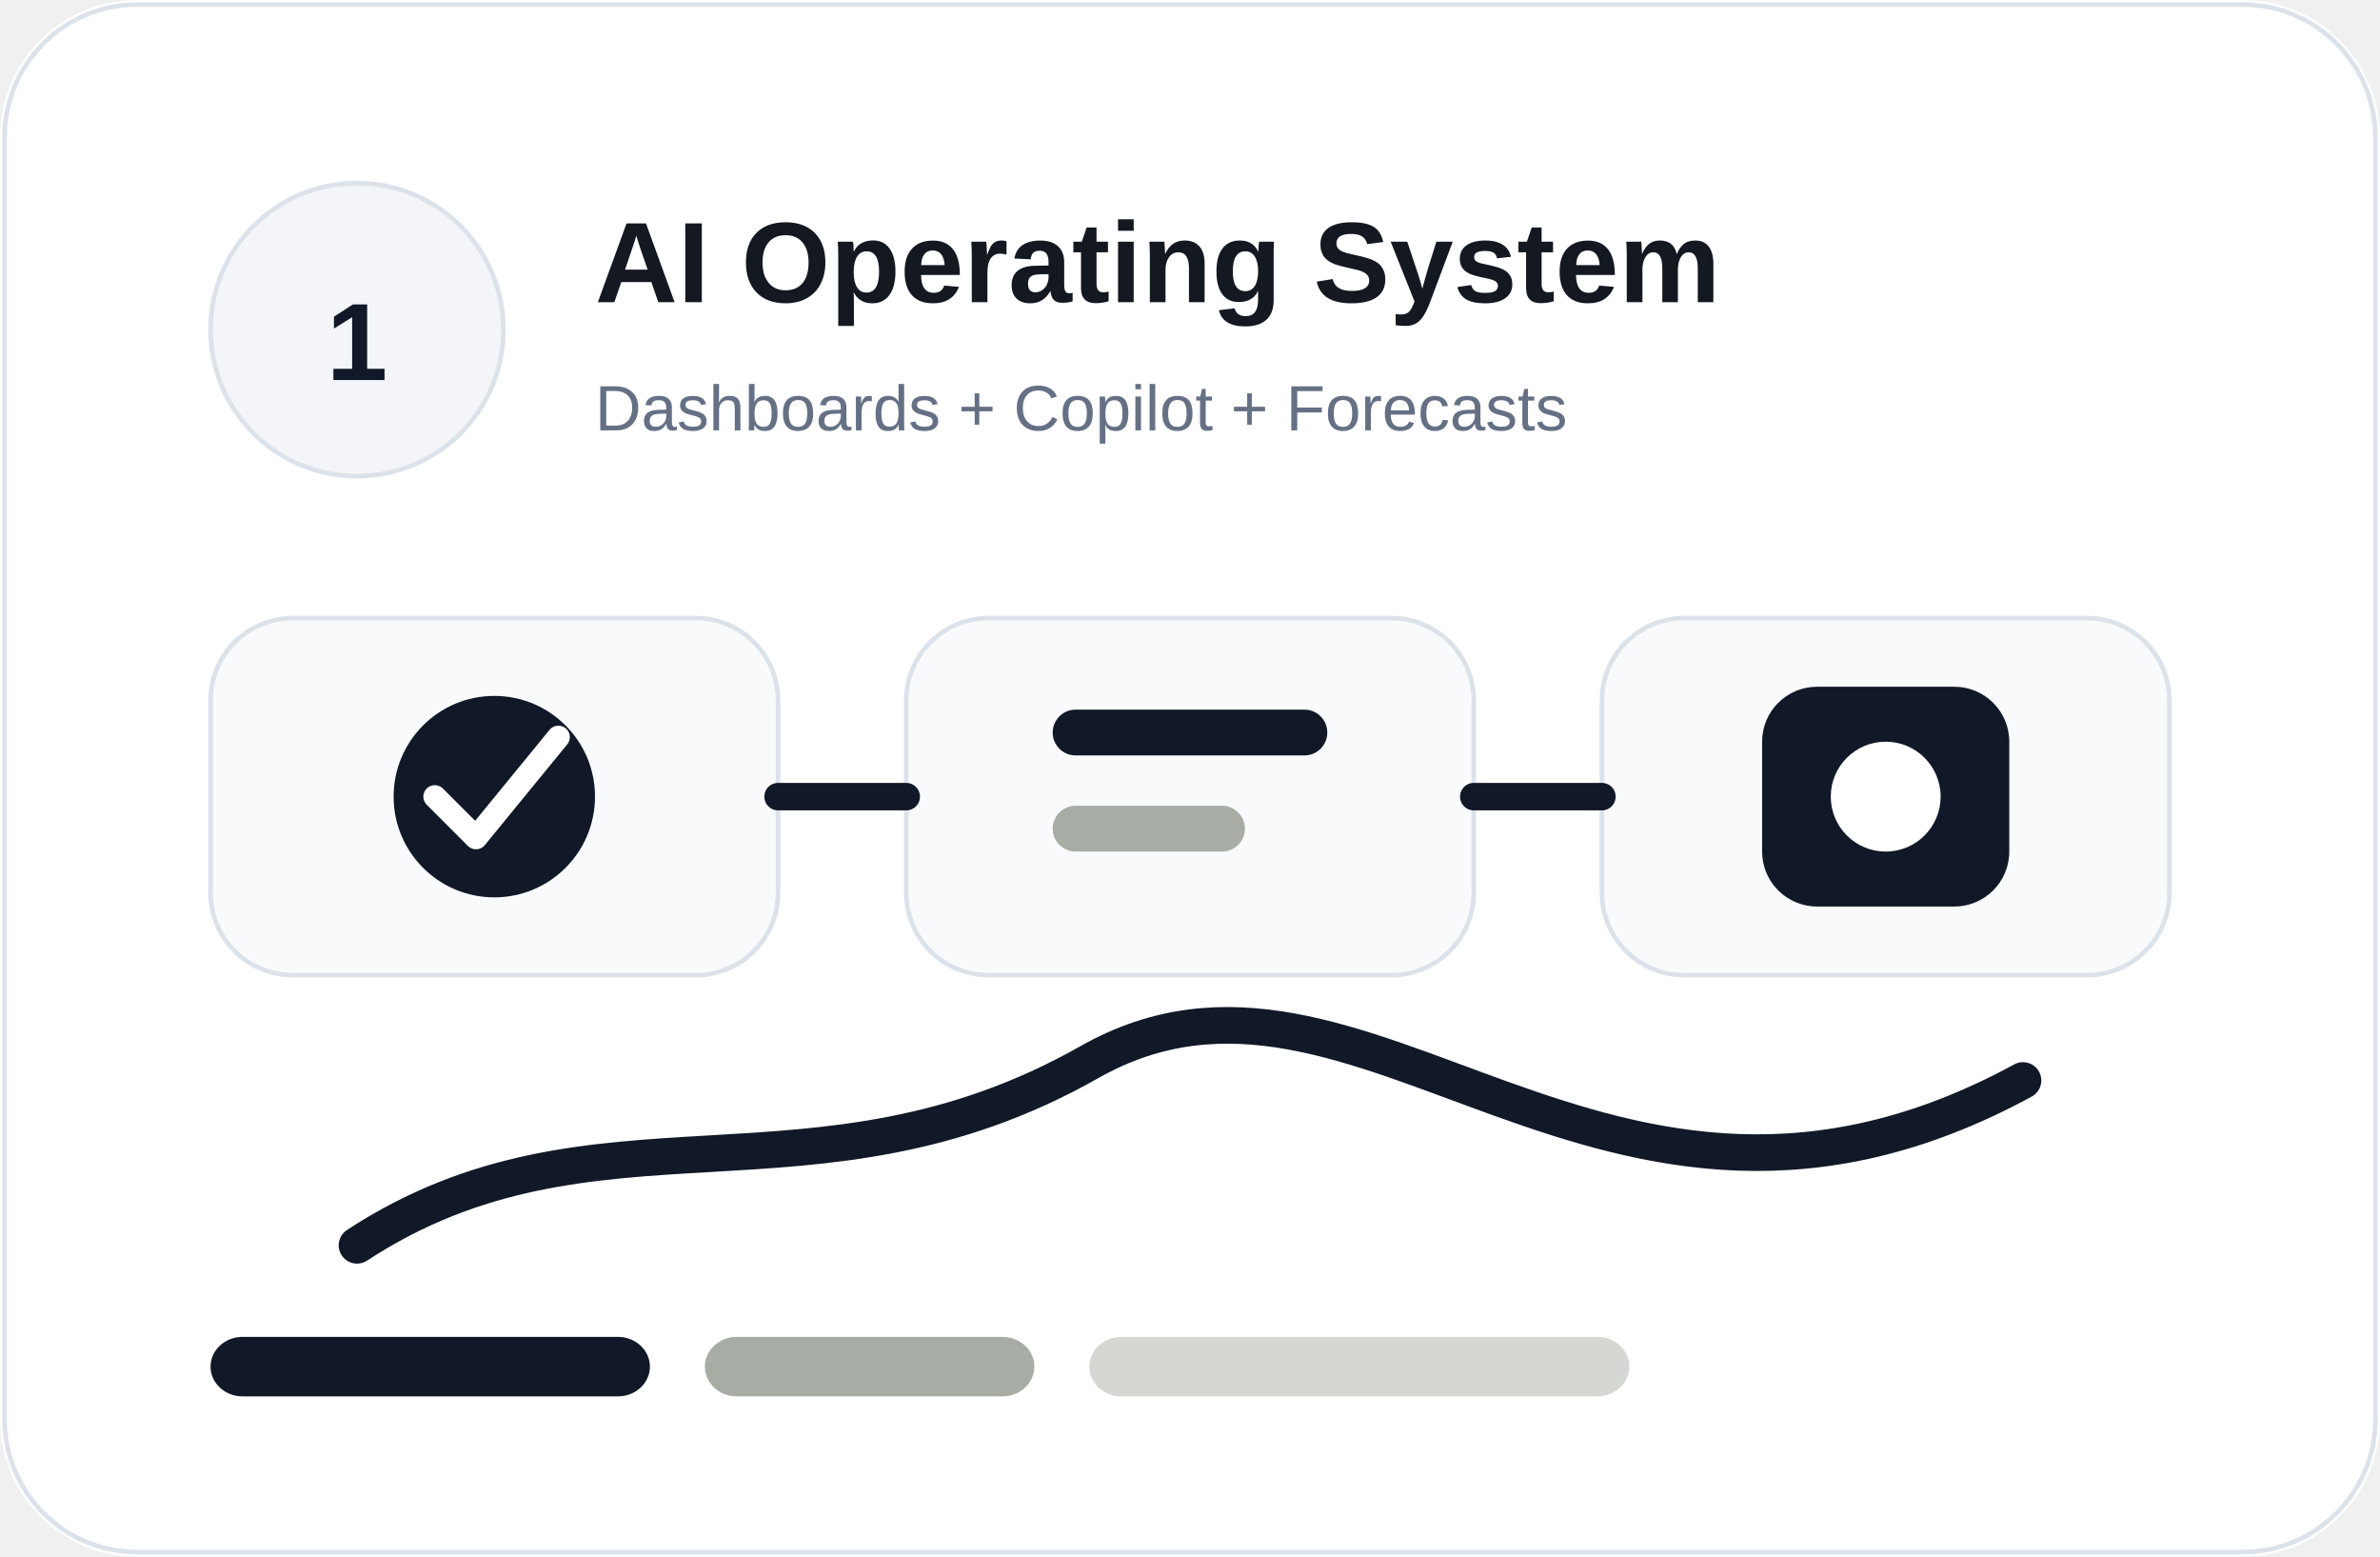
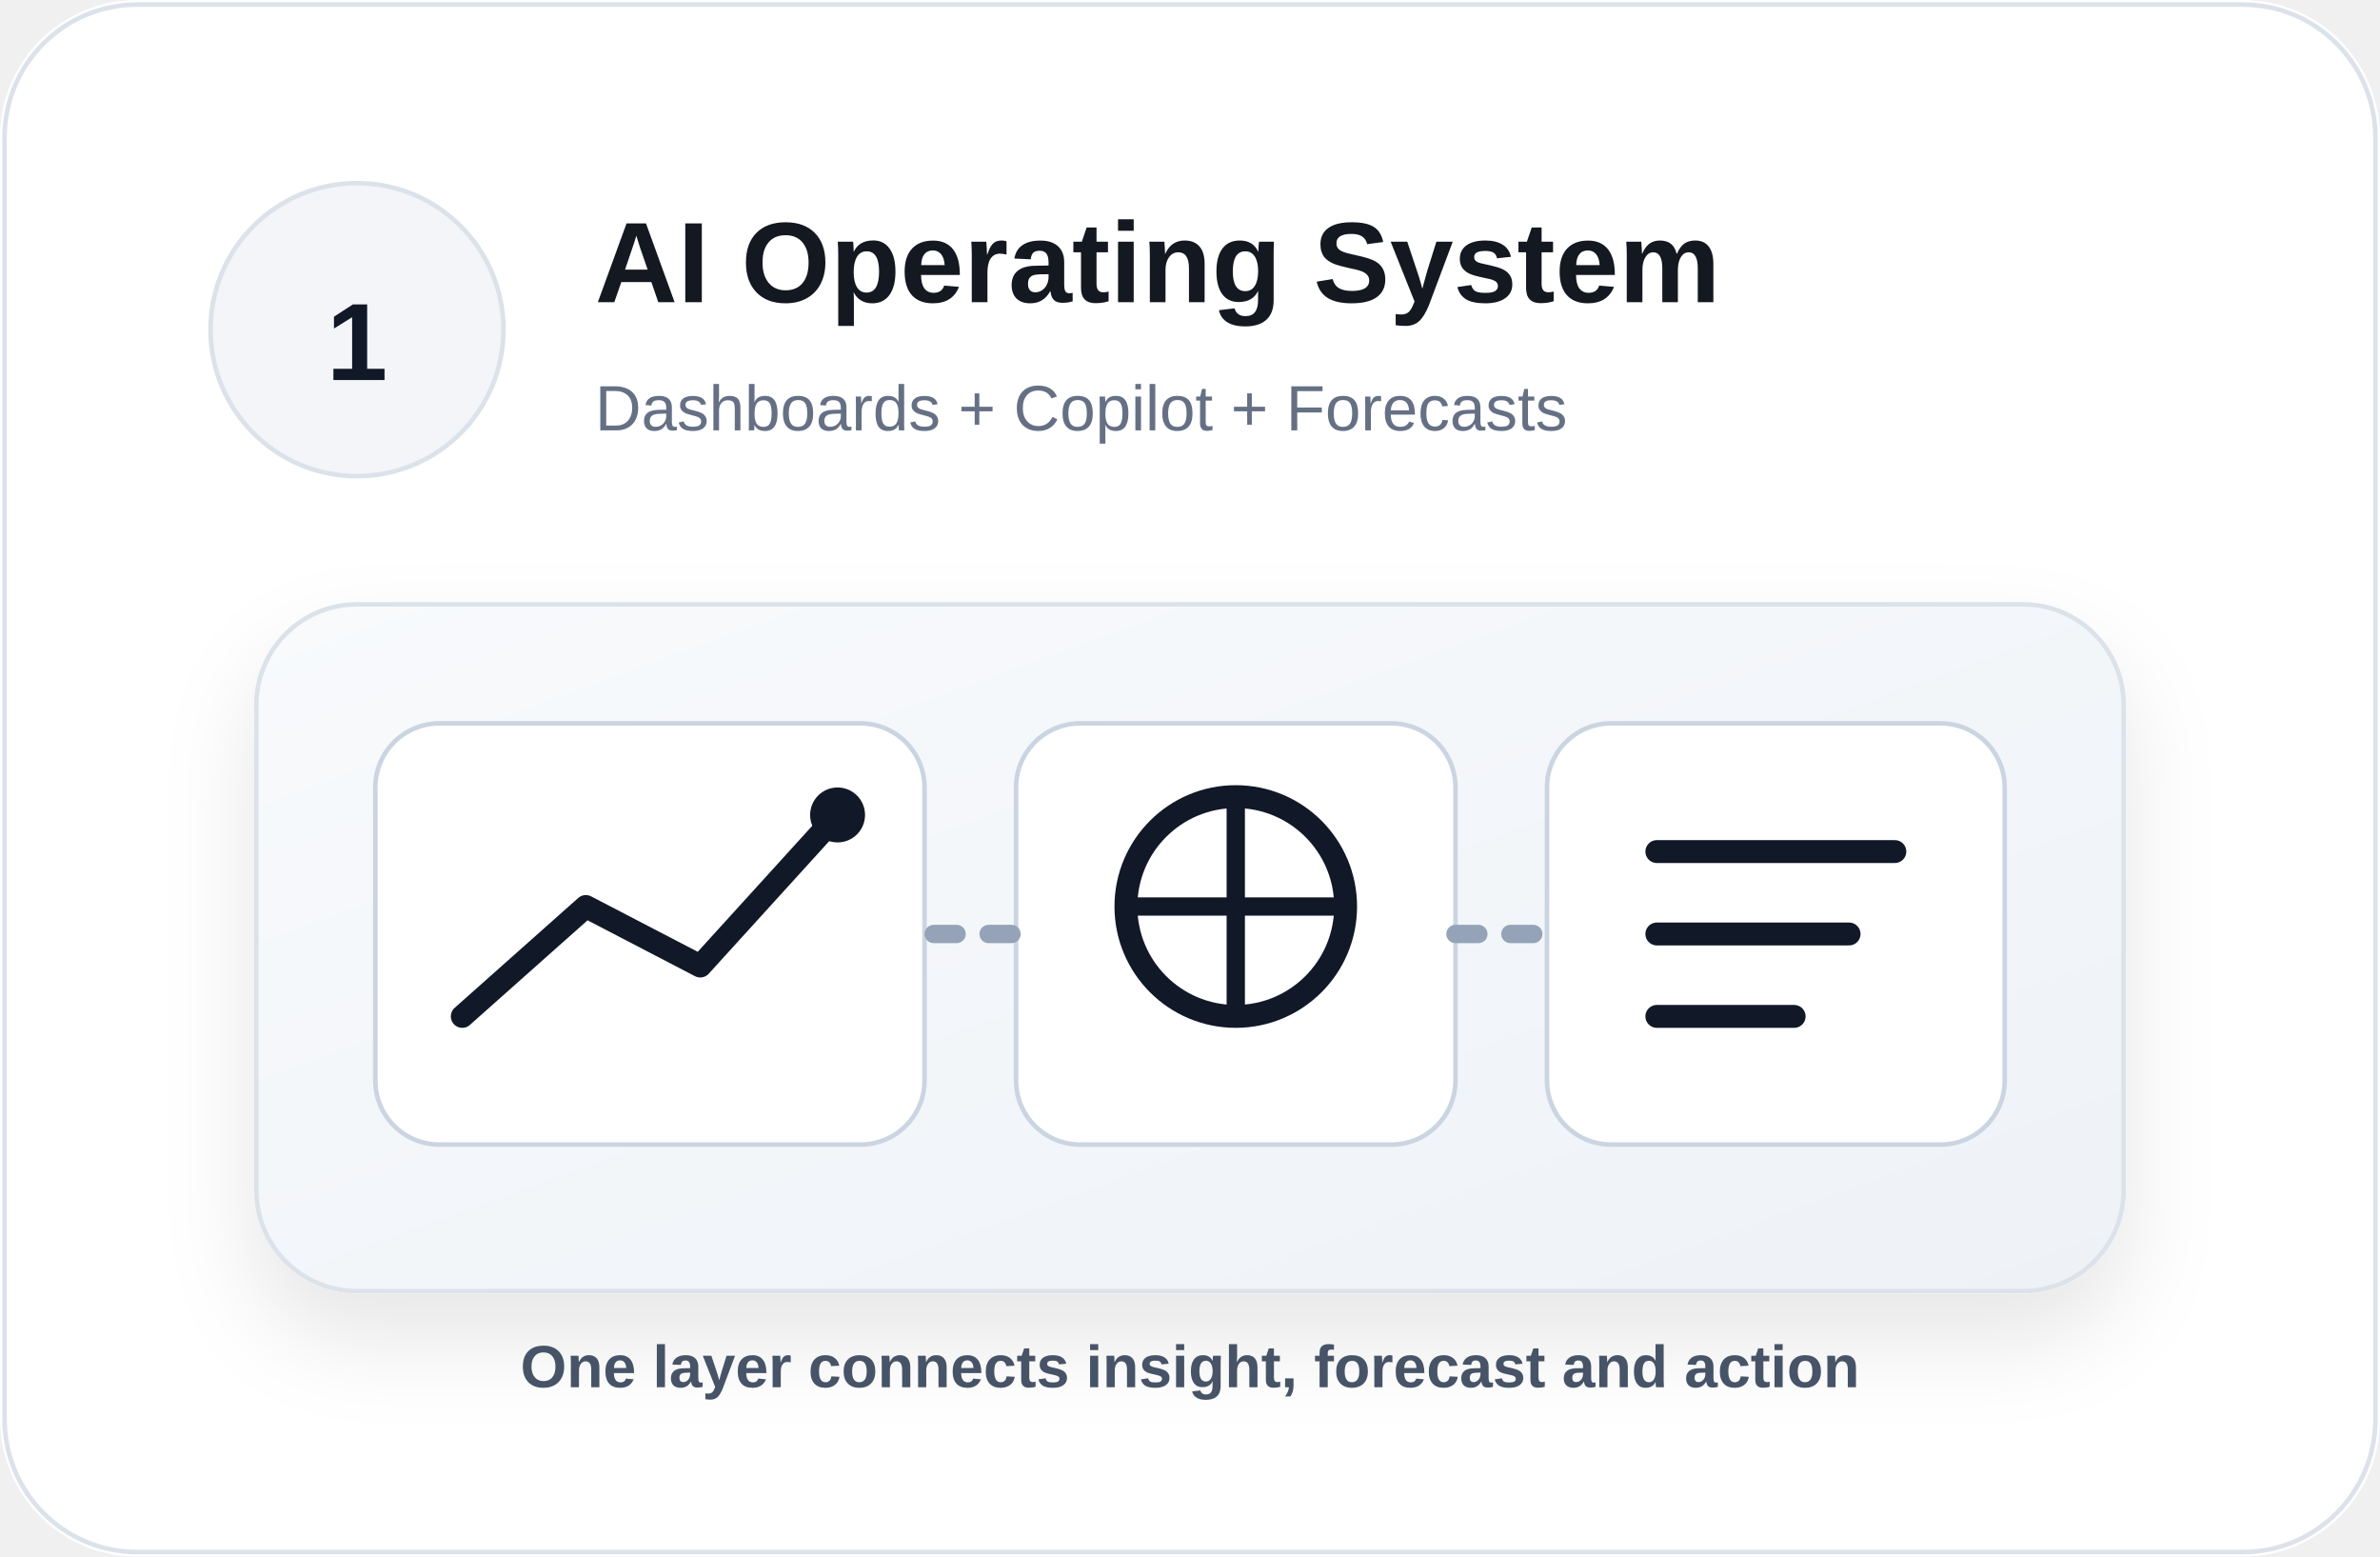
- <svg xmlns="http://www.w3.org/2000/svg" viewBox="0 0 520 340">
+ <svg xmlns="http://www.w3.org/2000/svg" viewBox="0 0 520 340" role="img" aria-labelledby="title desc">
+   <defs>
+     <linearGradient id="soft" x1="0" y1="0" x2="1" y2="1">
+       <stop offset="0" stop-color="#f8fafc" />
+       <stop offset="1" stop-color="#eef2f7" />
+     </linearGradient>
+     <linearGradient id="inkGrad" x1="0" y1="0" x2="1" y2="1">
+       <stop offset="0" stop-color="#111827" />
+       <stop offset="1" stop-color="#344054" />
+     </linearGradient>
+     <filter id="shadow" x="-20%" y="-20%" width="140%" height="140%">
+       <feDropShadow dx="0" dy="10" stdDeviation="10" flood-color="#111827" flood-opacity="0.10" />
+     </filter>
+   </defs>
  <rect width="520" height="340" rx="30" fill="#ffffff" />
  <rect x="1" y="1" width="518" height="338" rx="29" fill="none" stroke="#dce2ea" />
  <circle cx="78" cy="72" r="32" fill="#f3f5f8" stroke="#dce2ea" />
-   <text x="78" y="83" text-anchor="middle" font-family="Arial" font-size="24" font-weight="800" fill="#111827">1</text>
-   <text x="130" y="66" font-family="Arial" font-size="25" font-weight="800" fill="#141821">AI Operating System</text>
-   <text x="130" y="94" font-family="Arial" font-size="14" fill="#667085">Dashboards + Copilot + Forecasts</text>
-   <rect x="46" y="135" width="124" height="78" rx="18" fill="#f8fafc" stroke="#dce2ea" />
-   <rect x="198" y="135" width="124" height="78" rx="18" fill="#f8fafc" stroke="#dce2ea" />
-   <rect x="350" y="135" width="124" height="78" rx="18" fill="#f8fafc" stroke="#dce2ea" />
-   <path d="M170 174 H198 M322 174 H350" stroke="#111827" stroke-width="6" stroke-linecap="round" />
-   <circle cx="108" cy="174" r="22" fill="#111827" />
-   <path d="M95 174 l9 9 18-22" fill="none" stroke="#fff" stroke-width="5" stroke-linecap="round" stroke-linejoin="round" />
-   <rect x="230" y="155" width="60" height="10" rx="5" fill="#111827" />
-   <rect x="230" y="176" width="42" height="10" rx="5" fill="#a7ada5" />
-   <rect x="385" y="150" width="54" height="48" rx="12" fill="#111827" />
-   <circle cx="412" cy="174" r="12" fill="#fff" />
-   <path d="M78 272 C130 238, 178 266, 238 232 S350 286, 442 236" fill="none" stroke="#111827" stroke-width="8" stroke-linecap="round" />
-   <rect x="46" y="292" width="96" height="13" rx="7" fill="#111827" />
-   <rect x="154" y="292" width="72" height="13" rx="7" fill="#a7ada5" />
-   <rect x="238" y="292" width="118" height="13" rx="7" fill="#d5d8d2" />
+   <text x="78" y="83" text-anchor="middle" font-family="Arial, Helvetica, sans-serif" font-size="24" font-weight="800" fill="#111827">1</text>
+   <text x="130" y="66" font-family="Arial, Helvetica, sans-serif" font-size="25" font-weight="800" fill="#141821">AI Operating System</text>
+   <text x="130" y="94" font-family="Arial, Helvetica, sans-serif" font-size="14" fill="#667085">Dashboards + Copilot + Forecasts</text>
+   <rect x="56" y="132" width="408" height="150" rx="22" fill="url(#soft)" stroke="#dce2ea" filter="url(#shadow)" />
+   <rect x="82" y="158" width="120" height="92" rx="14" fill="#fff" stroke="#cbd5e1" />
+   <path d="M101 222 L128 198 L153 211 L183 178" fill="none" stroke="#111827" stroke-width="5" stroke-linecap="round" stroke-linejoin="round" />
+   <circle cx="183" cy="178" r="6" fill="#111827" />
+   <rect x="222" y="158" width="96" height="92" rx="14" fill="#fff" stroke="#cbd5e1" />
+   <circle cx="270" cy="198" r="24" fill="none" stroke="#111827" stroke-width="5" />
+   <path d="M270 174v48M246 198h48" stroke="#111827" stroke-width="4" stroke-linecap="round" />
+   <rect x="338" y="158" width="100" height="92" rx="14" fill="#fff" stroke="#cbd5e1" />
+   <path d="M362 186h52M362 204h42M362 222h30" stroke="#111827" stroke-width="5" stroke-linecap="round" />
+   <path d="M204 204h18M318 204h20" stroke="#94a3b8" stroke-width="4" stroke-linecap="round" stroke-dasharray="5 7" />
+   <text x="260" y="303" text-anchor="middle" font-family="Arial" font-size="13" font-weight="700" fill="#475467">One layer connects insight, forecast and action</text>
</svg>
